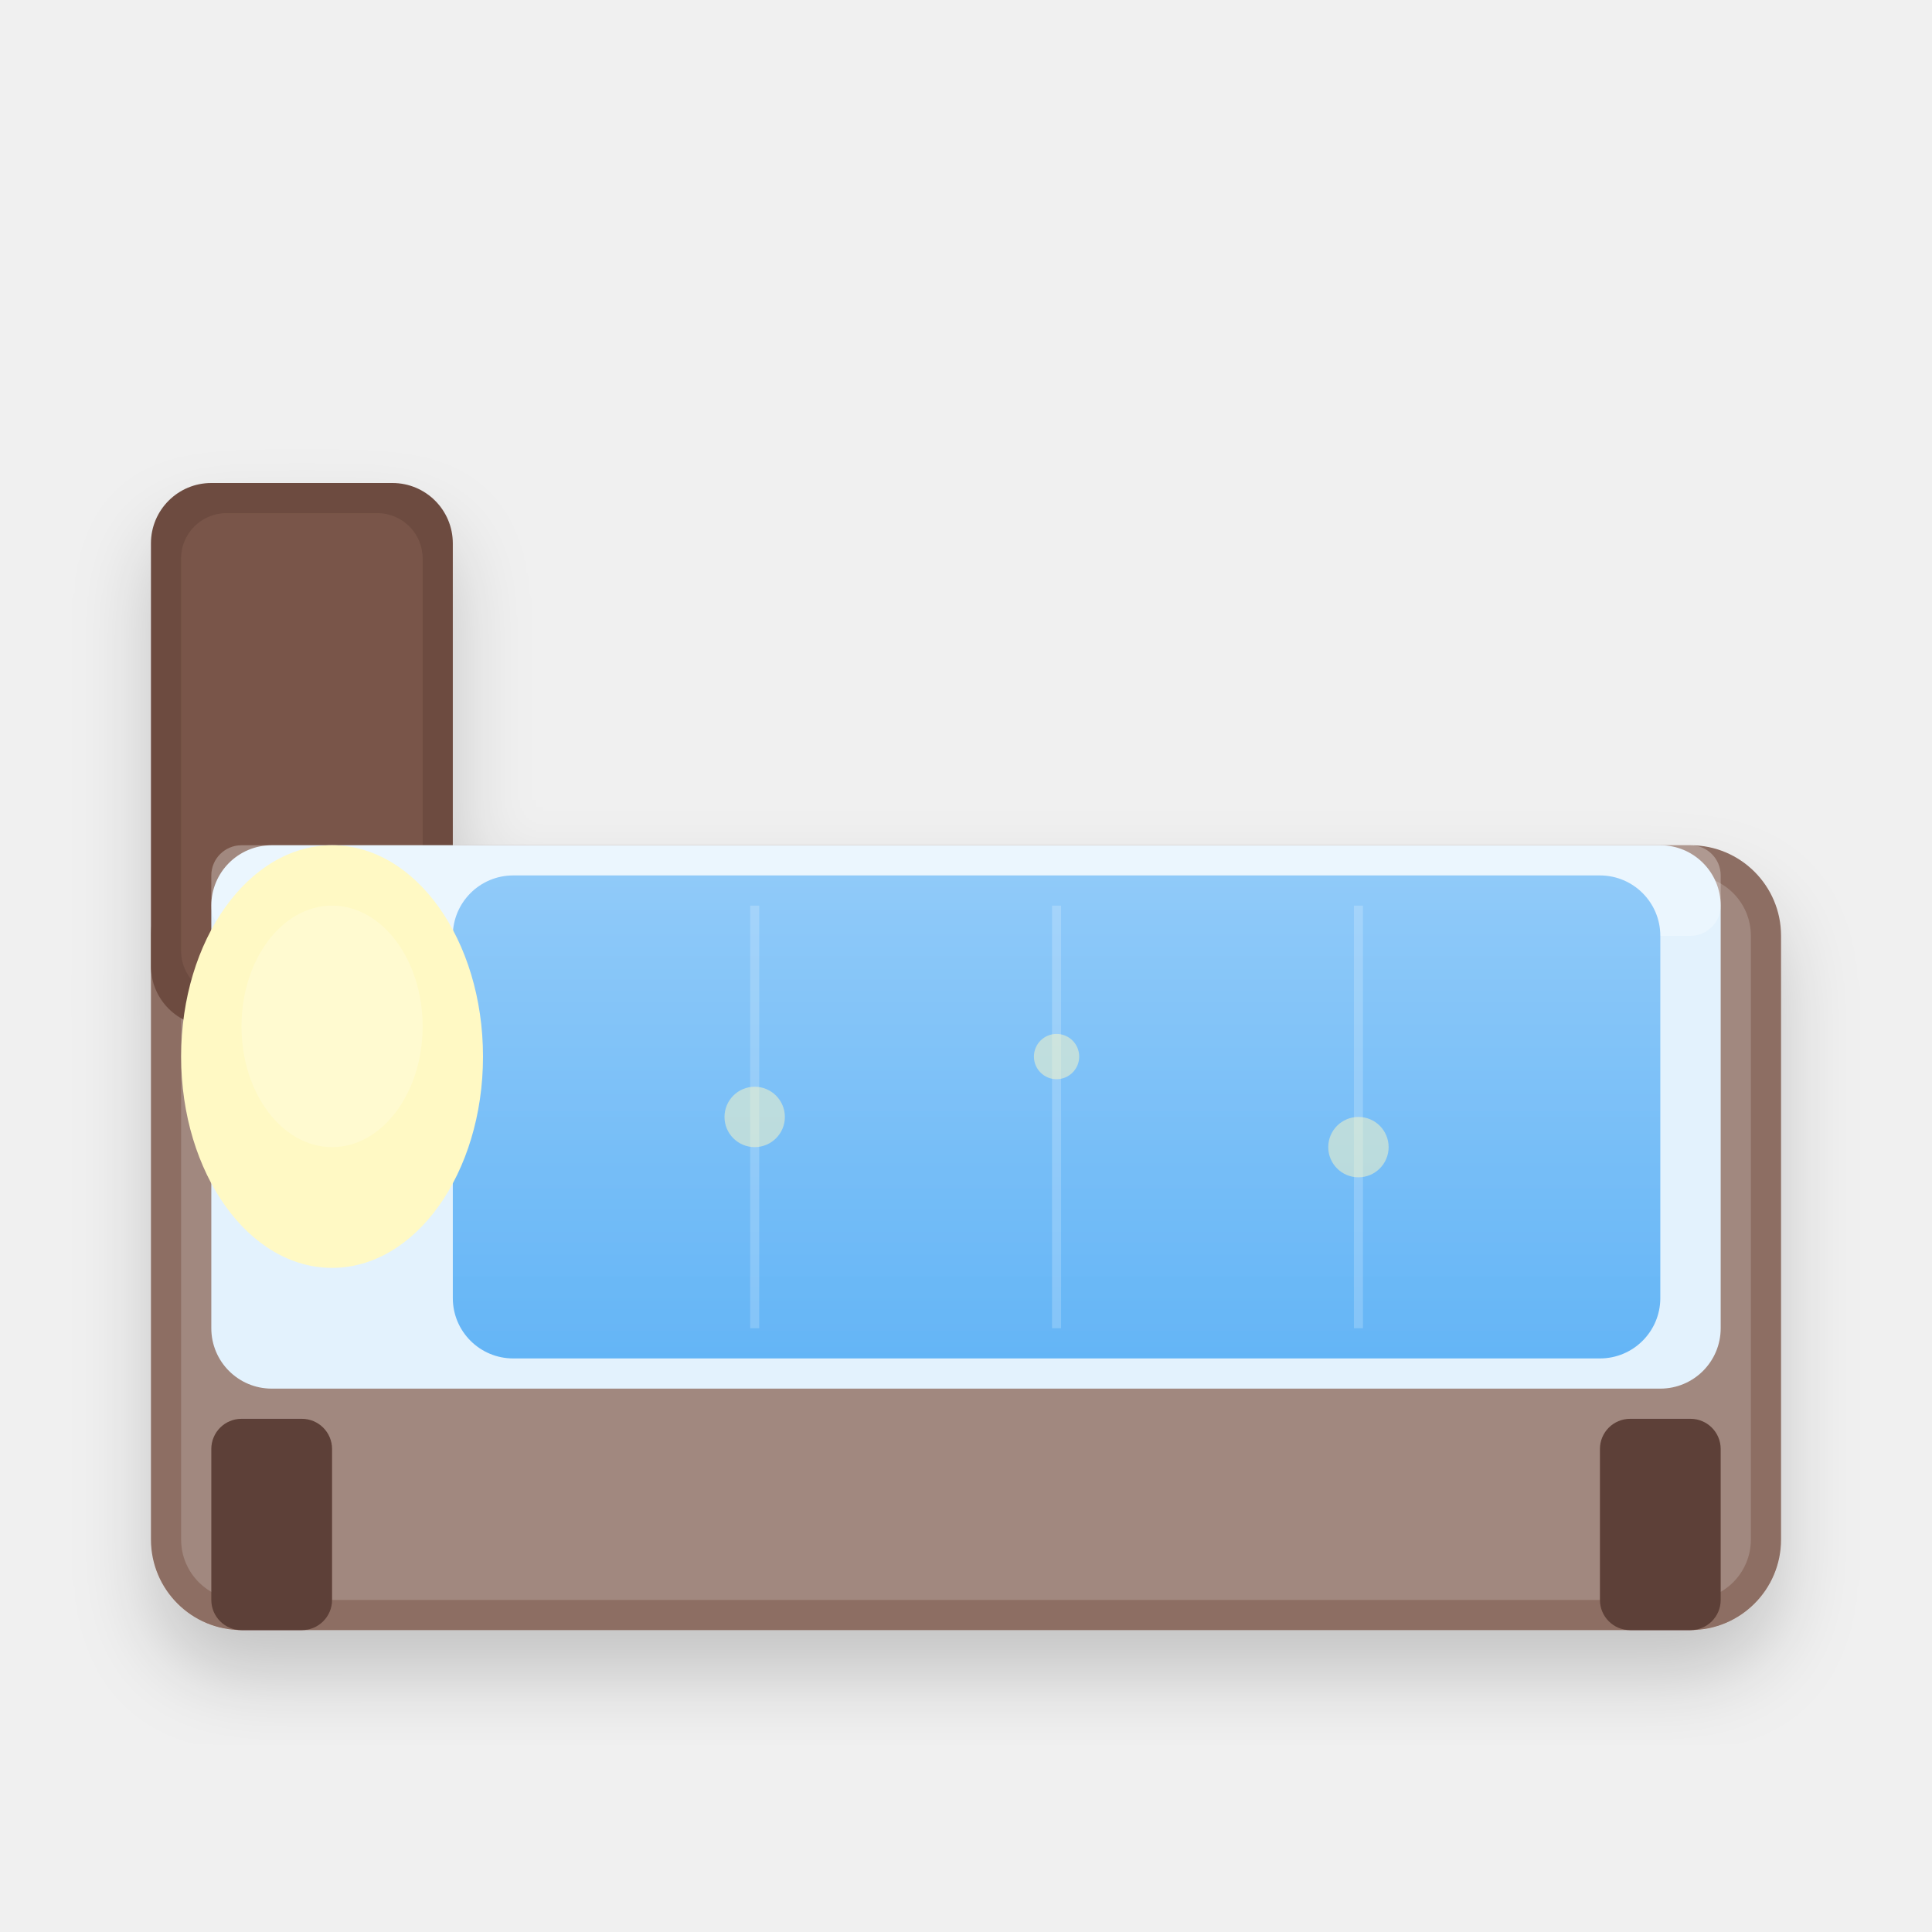
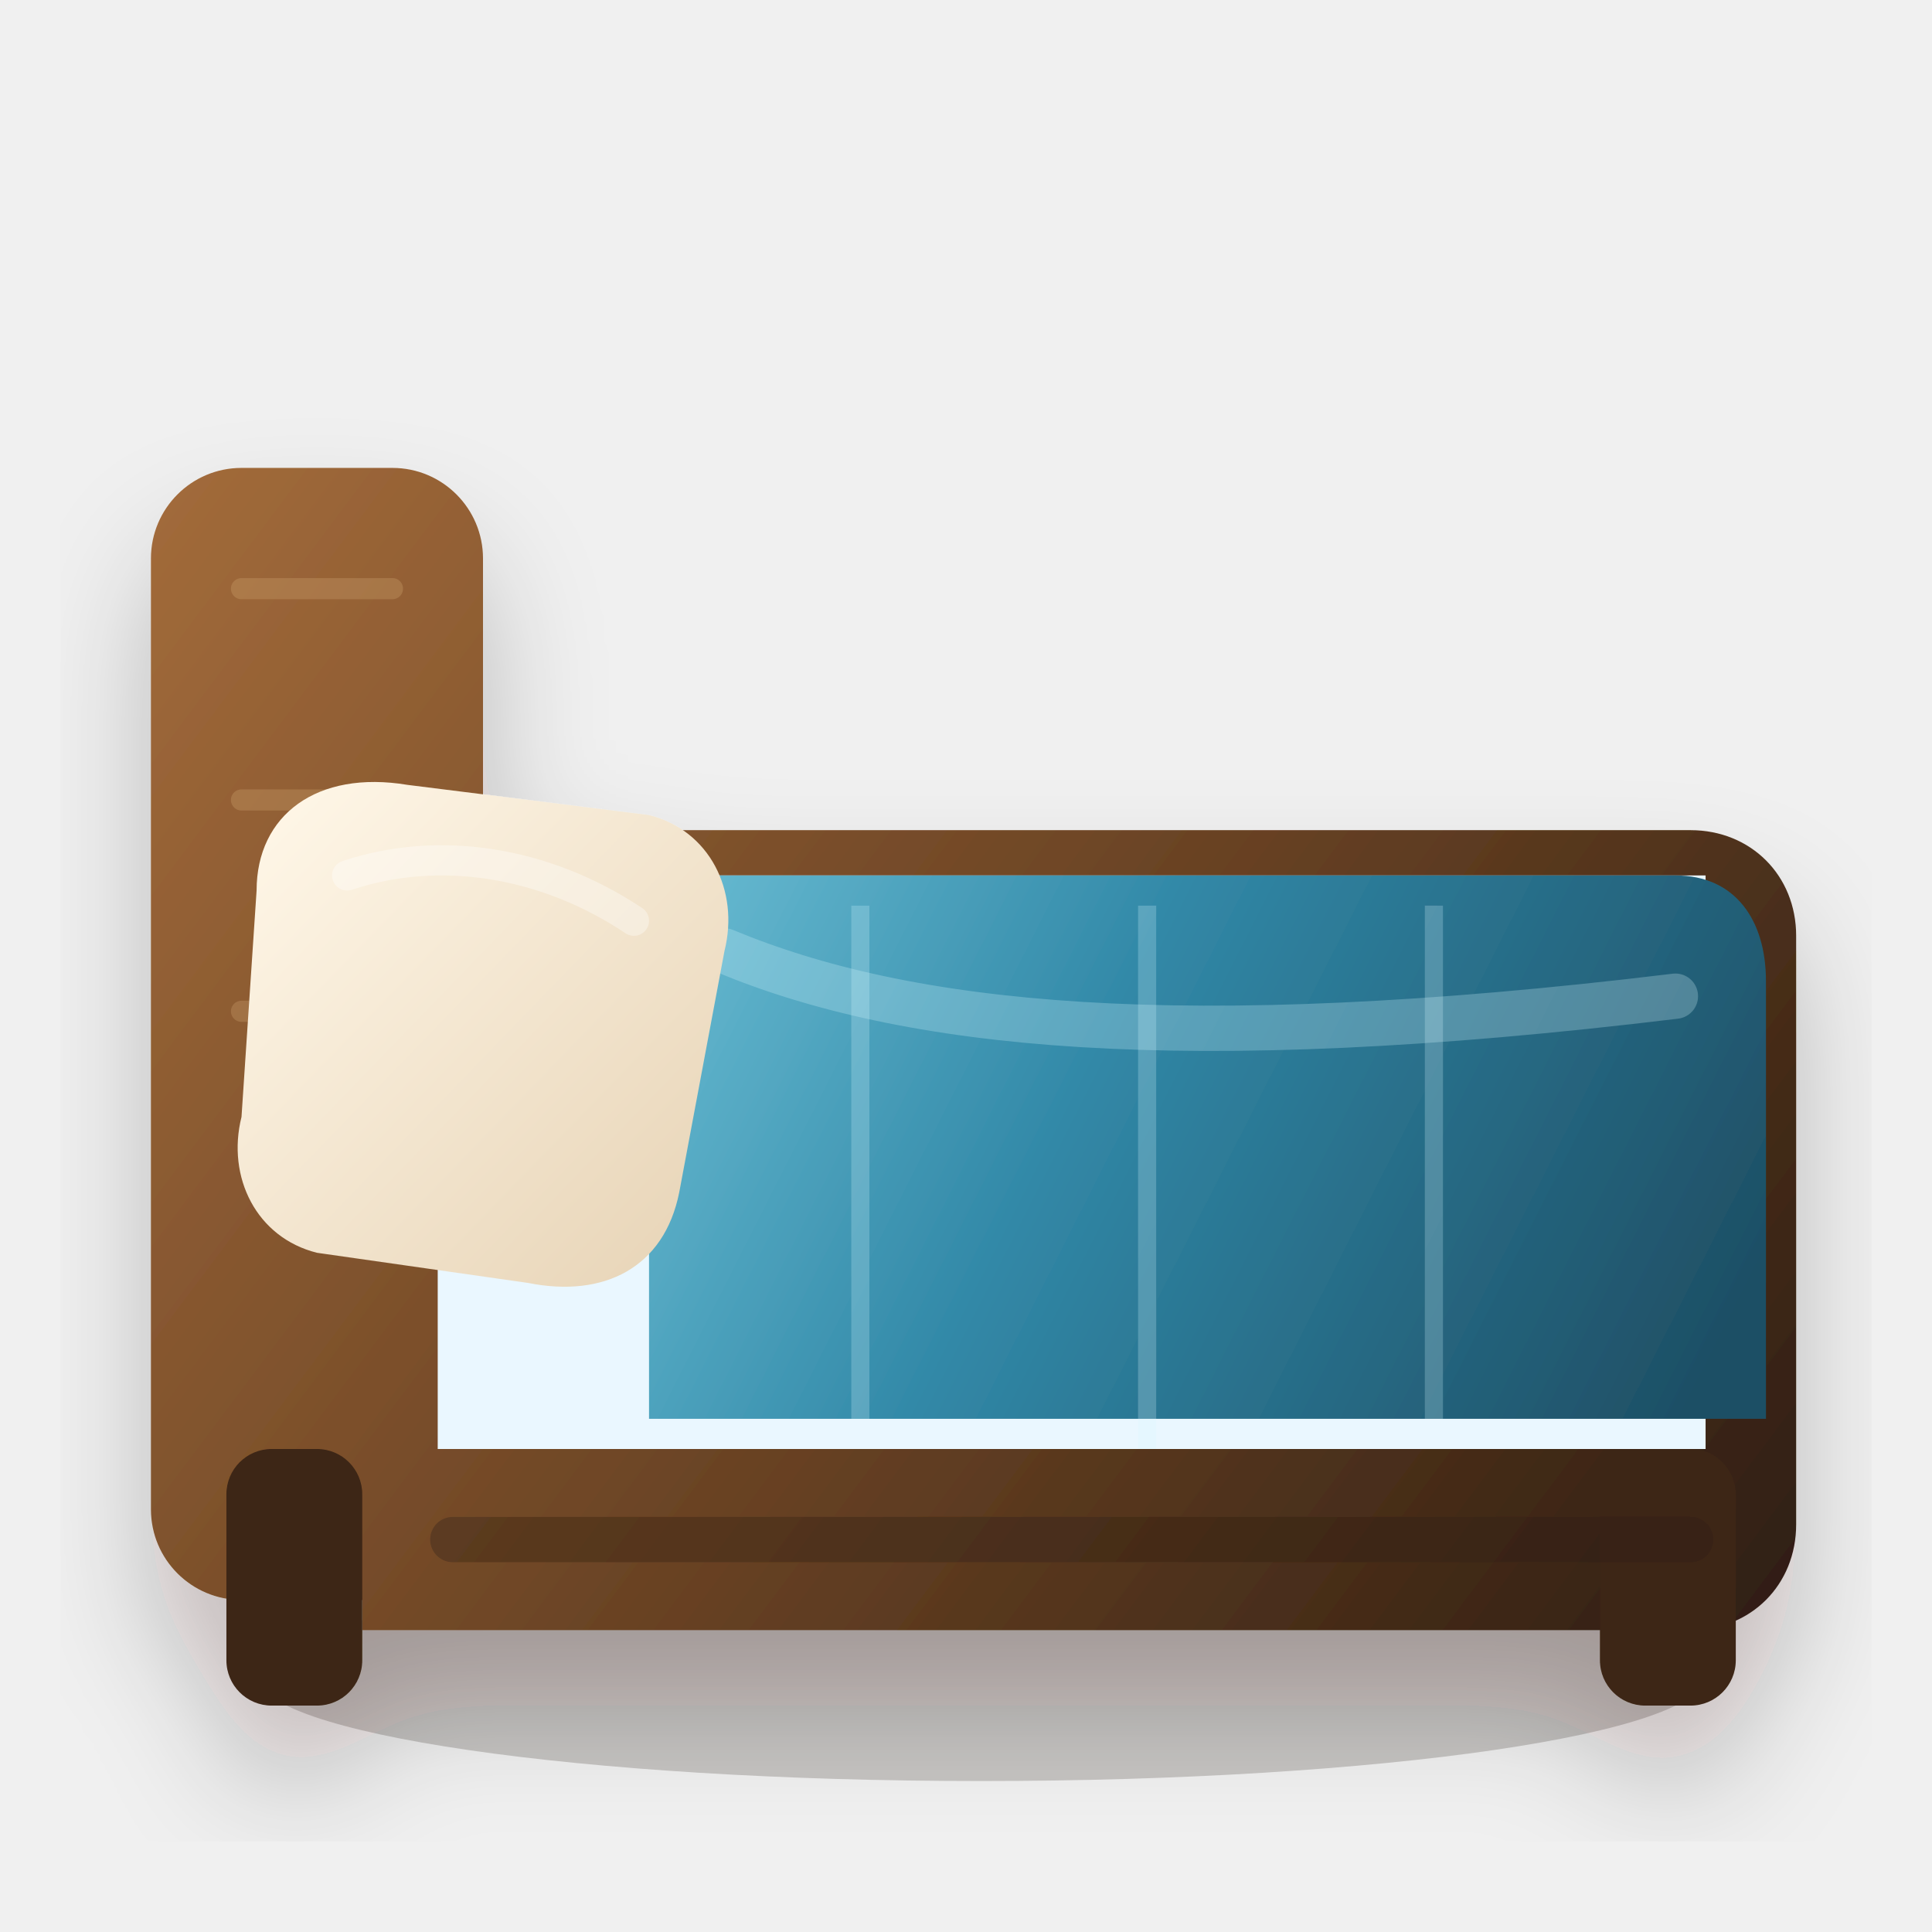
<svg xmlns="http://www.w3.org/2000/svg" viewBox="0 0 128 128" fill="none">
  <defs>
-     <linearGradient id="bdb" x1="0" y1="0" x2="0" y2="1">
-       <stop offset="0%" stop-color="#90CAF9" />
-       <stop offset="100%" stop-color="#64B5F6" />
+     <linearGradient id="bedWood" x1="12" y1="32" x2="116" y2="110" gradientUnits="userSpaceOnUse">
+       <stop offset="0" stop-color="#A16A3A" />
+       <stop offset=".55" stop-color="#674123" />
+       <stop offset="1" stop-color="#2F1E12" />
    </linearGradient>
-     <filter id="bdf">
-       <feDropShadow dx="0" dy="3" stdDeviation="2.5" flood-color="#000" flood-opacity=".18" />
+     <linearGradient id="bedQuilt" x1="30" y1="54" x2="111" y2="95" gradientUnits="userSpaceOnUse">
+       <stop offset="0" stop-color="#83D4E7" />
+       <stop offset=".5" stop-color="#3188A7" />
+       <stop offset="1" stop-color="#1E4F65" />
+     </linearGradient>
+     <linearGradient id="bedPillow" x1="16" y1="54" x2="46" y2="83" gradientUnits="userSpaceOnUse">
+       <stop offset="0" stop-color="#FFF7E8" />
+       <stop offset="1" stop-color="#E8D5B8" />
+     </linearGradient>
+     <filter id="bedShadow" x="4" y="20" width="120" height="102" filterUnits="userSpaceOnUse" color-interpolation-filters="sRGB">
+       <feDropShadow dx="0" dy="5" stdDeviation="4" flood-color="#1F130C" flood-opacity=".22" />
    </filter>
  </defs>
-   <g filter="url(#bdf)">
-     <rect x="10" y="56" width="108" height="52" rx="6" fill="#8D6E63" />
-     <rect x="12" y="58" width="104" height="48" rx="4" fill="#A1887F" />
-     <rect x="10" y="32" width="20" height="36" rx="4" fill="#6D4C41" />
-     <rect x="12" y="34" width="16" height="32" rx="3" fill="#795548" />
-     <rect x="14" y="56" width="100" height="36" rx="4" fill="#E3F2FD" />
-     <rect x="14" y="56" width="100" height="6" rx="2" fill="#fff" opacity=".3" />
-     <rect x="30" y="58" width="80" height="32" rx="4" fill="url(#bdb)" />
-     <line x1="50" y1="60" x2="50" y2="88" stroke="#fff" stroke-width=".6" opacity=".2" />
-     <line x1="70" y1="60" x2="70" y2="88" stroke="#fff" stroke-width=".6" opacity=".2" />
-     <line x1="90" y1="60" x2="90" y2="88" stroke="#fff" stroke-width=".6" opacity=".2" />
-     <ellipse cx="22" cy="70" rx="10" ry="14" fill="#FFF9C4" />
-     <ellipse cx="22" cy="68" rx="6" ry="8" fill="#fff" opacity=".2" />
-     <rect x="14" y="94" width="8" height="14" rx="2" fill="#5D4037" />
-     <rect x="106" y="94" width="8" height="14" rx="2" fill="#5D4037" />
-     <circle cx="50" cy="74" r="2" fill="#FFF9C4" opacity=".5" />
-     <circle cx="70" cy="70" r="1.5" fill="#FFF9C4" opacity=".5" />
-     <circle cx="90" cy="76" r="2" fill="#FFF9C4" opacity=".5" />
+   <ellipse cx="65" cy="111" rx="48" ry="7" fill="#1F130C" opacity=".2" />
+   <g filter="url(#bedShadow)">
+     <rect x="10" y="31" width="22" height="75" rx="6" fill="url(#bedWood)" />
+     <path d="M16 39H26M16 53H26M16 67H26" stroke="#E2B783" stroke-width="1.4" stroke-linecap="round" opacity=".24" />
+     <path d="M24 55H112C116 55 119 58 119 62V101C119 105 116 108 112 108H24V55Z" fill="url(#bedWood)" />
+     <path d="M29 58H113V96H29V58Z" fill="#EAF7FF" />
+     <path d="M43 58H111C115 58 117 61 117 65V94H43V58Z" fill="url(#bedQuilt)" />
+     <path d="M48 63C60 68 78 70 111 66" stroke="#D6F7FF" stroke-width="3" stroke-linecap="round" opacity=".26" />
+     <path d="M57 60V94M76 60V96M95 60V94" stroke="#D6F7FF" stroke-width="1.2" opacity=".24" />
+     <path d="M17 59C17 54 21 51 27 52L43 54C47 55 49 59 48 63L45 79C44 84 40 86 35 85L21 83C17 82 15 78 16 74L17 59Z" fill="url(#bedPillow)" />
+     <path d="M23 58C29 56 36 57 42 61" stroke="#FFFFFF" stroke-width="2" stroke-linecap="round" opacity=".34" />
+     <rect x="15" y="96" width="9" height="17" rx="3" fill="#3C2516" />
+     <rect x="106" y="96" width="9" height="17" rx="3" fill="#3C2516" />
+     <path d="M30 102H112" stroke="#2F1E12" stroke-width="3" stroke-linecap="round" opacity=".35" />
  </g>
</svg>
